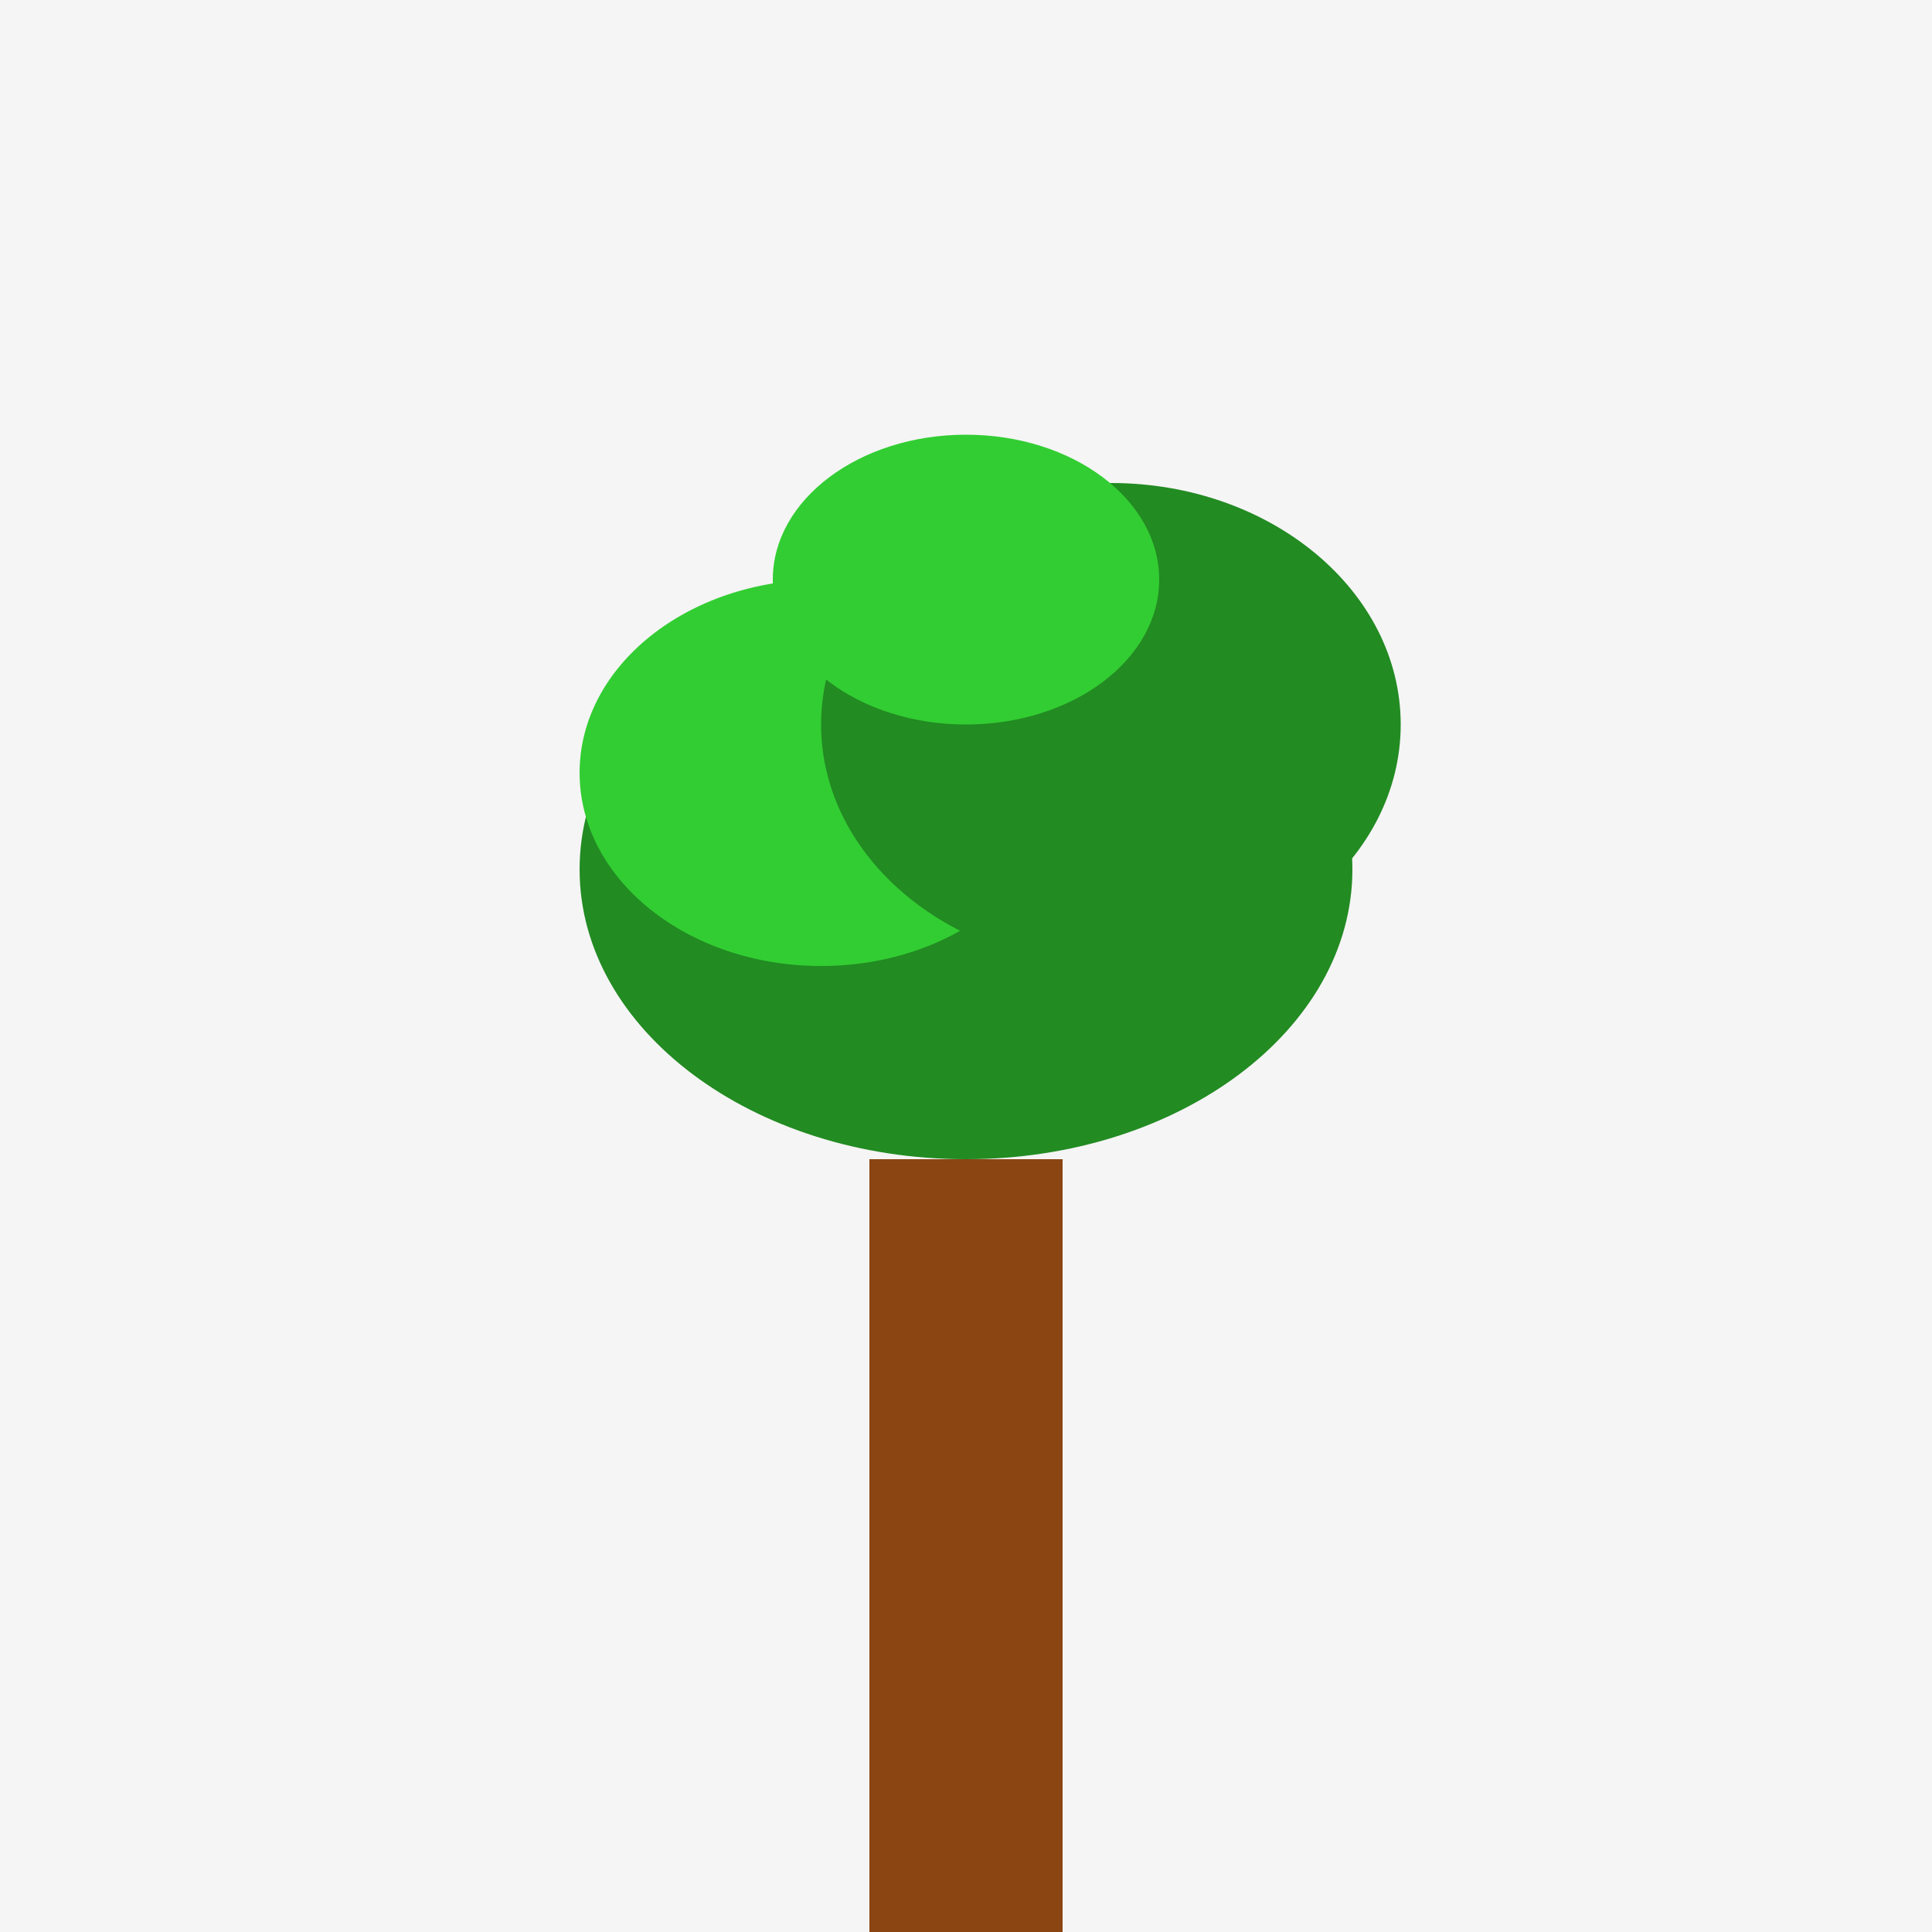
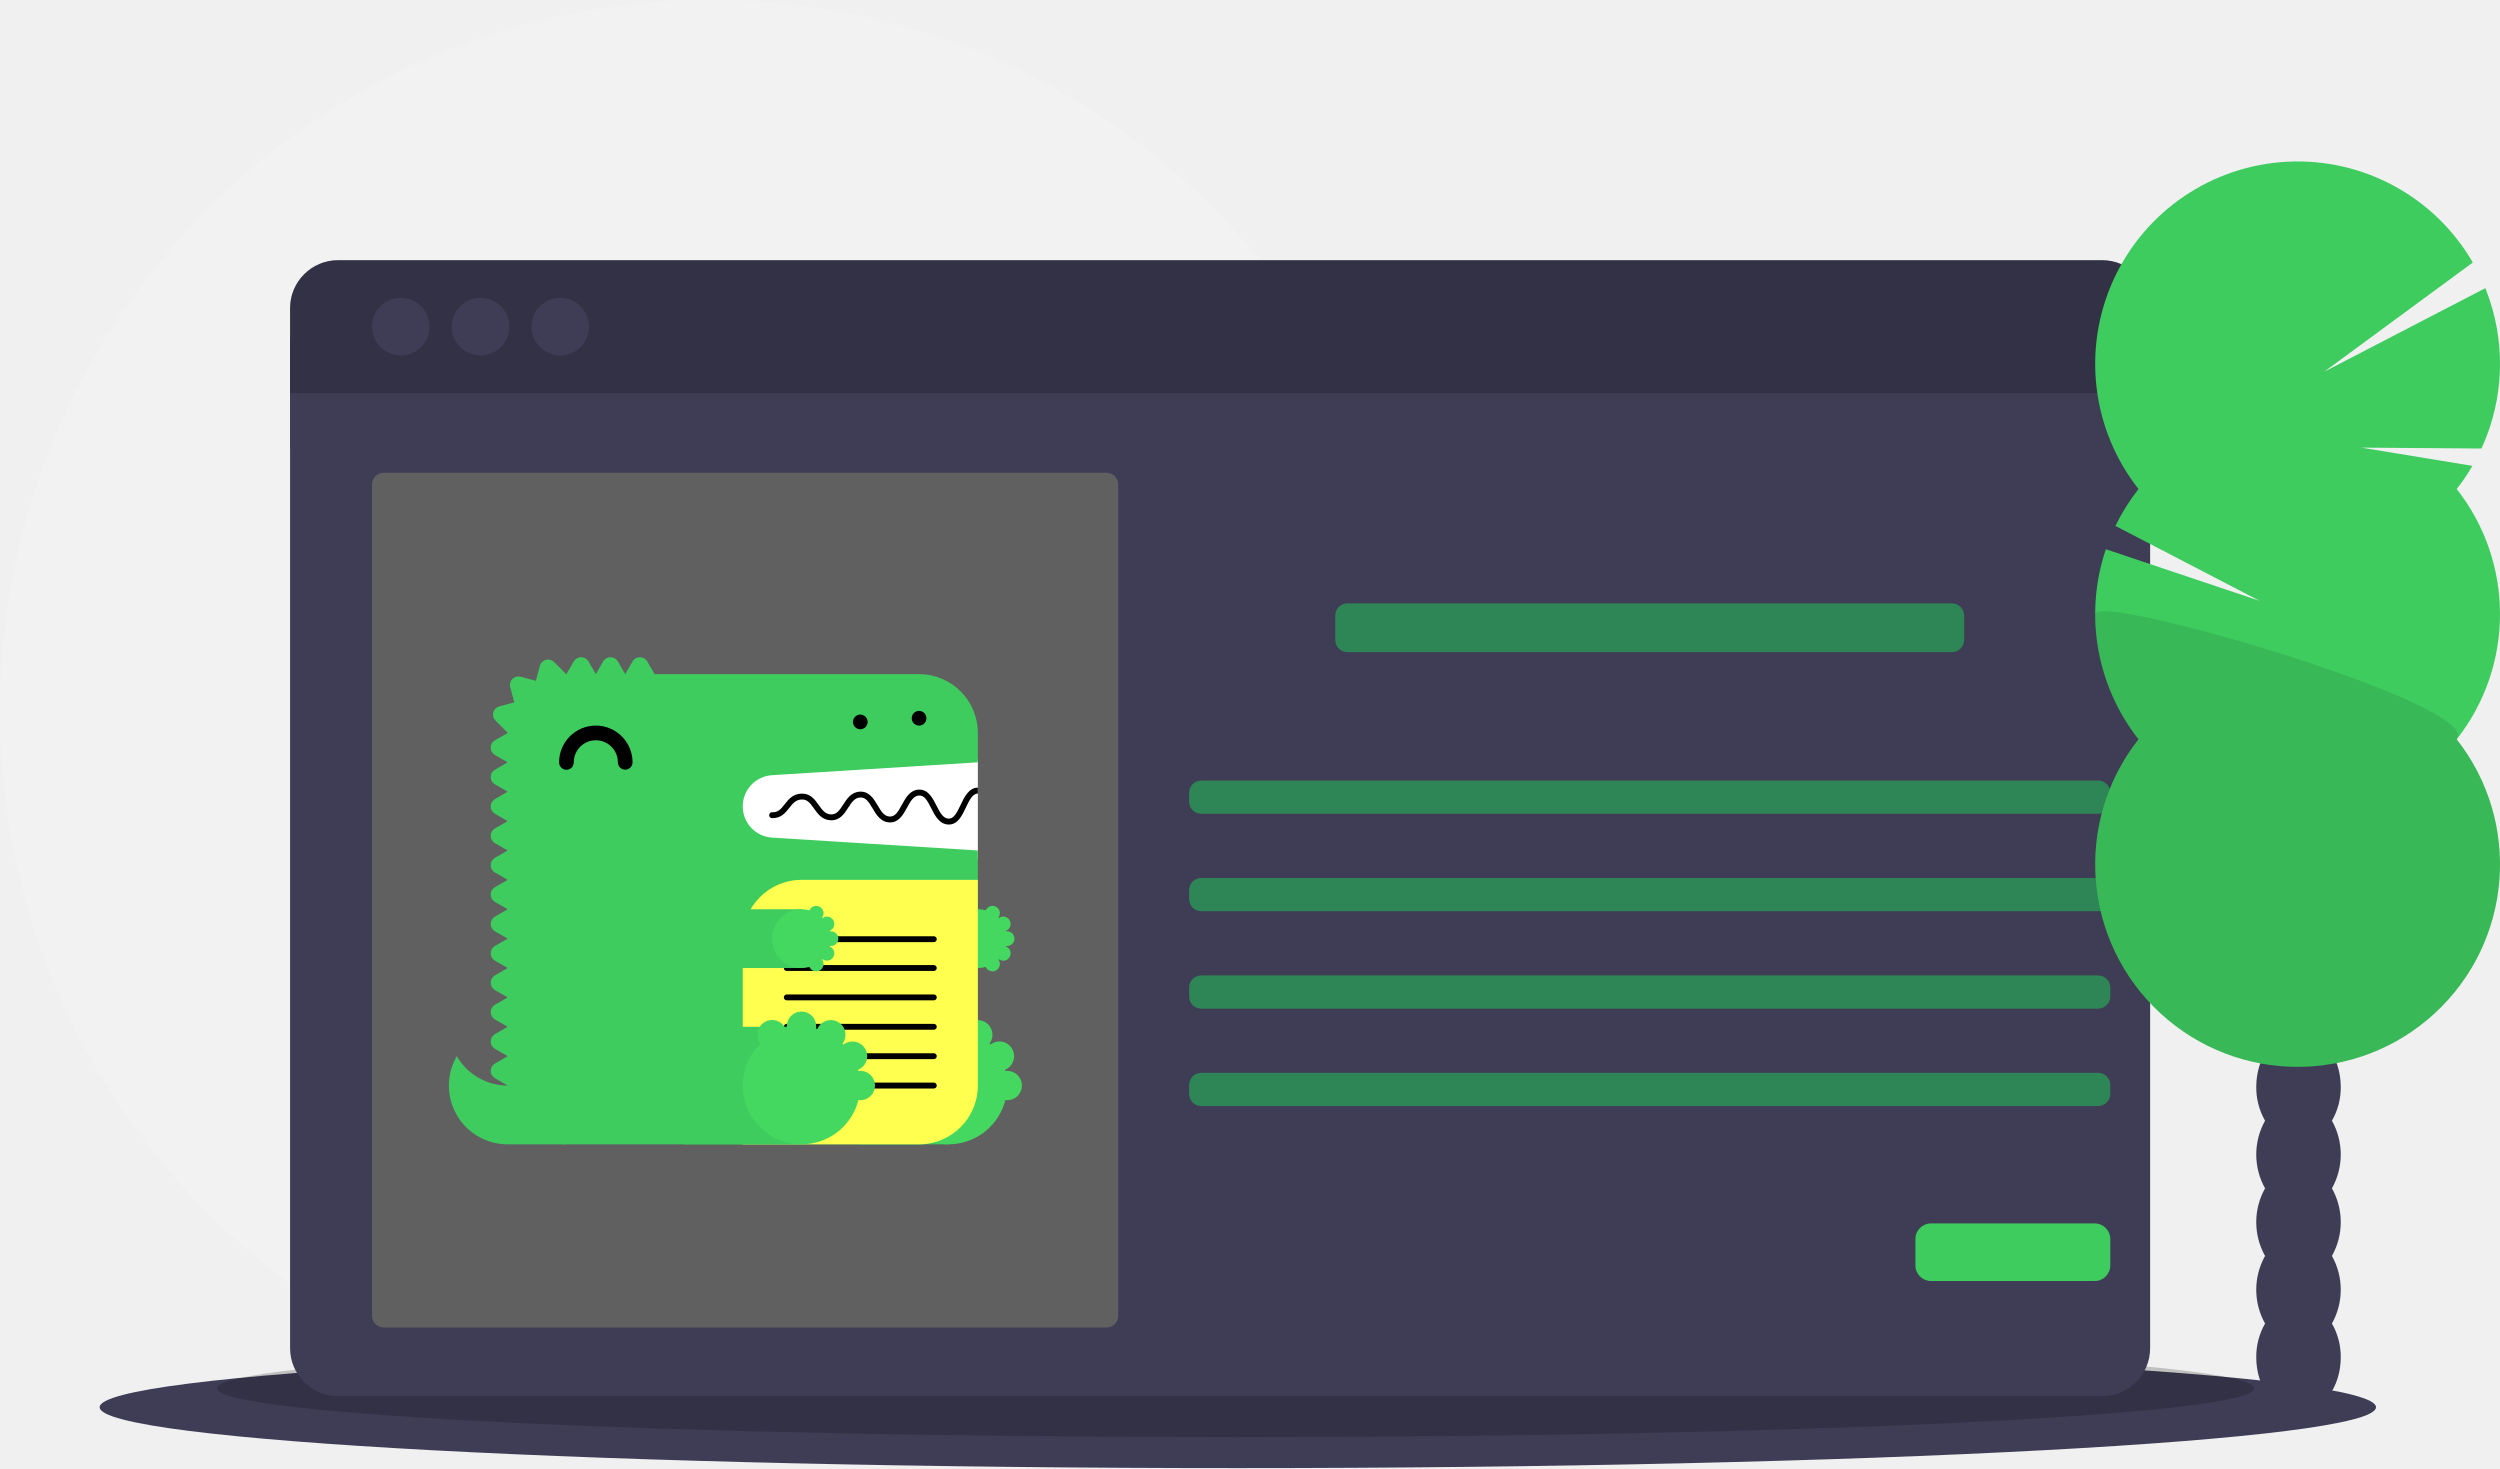
- <svg xmlns="http://www.w3.org/2000/svg" width="200" height="200" viewBox="0 0 200 200" fill="none">
-   <rect width="200" height="200" fill="#F5F5F5" />
-   <rect x="90" y="120" width="20" height="80" fill="#8B4513" />
-   <ellipse cx="100" cy="90" rx="40" ry="30" fill="#228B22" />
-   <ellipse cx="85" cy="80" rx="25" ry="20" fill="#32CD32" />
-   <ellipse cx="115" cy="75" rx="30" ry="25" fill="#228B22" />
-   <ellipse cx="100" cy="60" rx="20" ry="15" fill="#32CD32" />
+ <svg xmlns="http://www.w3.org/2000/svg" width="1129" height="663" viewBox="0 0 1129 663">
+   <circle cx="321" cy="321" r="321" fill="#f2f2f2" />
+   <ellipse cx="559" cy="635.5" rx="514" ry="27.5" fill="#3f3d56" />
+   <ellipse cx="558" cy="627" rx="460" ry="22" opacity="0.2" />
+   <rect x="131" y="152.5" width="840" height="50" fill="#3f3d56" />
+   <path d="M166.5,727.33A21.67,21.67,0,0,0,188.17,749H984.83A21.67,21.67,0,0,0,1006.5,727.33V296h-840Z" transform="translate(-35.5 -118.5)" fill="#3f3d56" />
+   <path d="M984.83,236H188.17A21.67,21.67,0,0,0,166.5,257.67V296h840V257.67A21.67,21.67,0,0,0,984.83,236Z" transform="translate(-35.5 -118.5)" fill="#3f3d56" />
+   <path d="M984.83,236H188.17A21.67,21.67,0,0,0,166.5,257.67V296h840V257.67A21.67,21.67,0,0,0,984.83,236Z" transform="translate(-35.5 -118.5)" opacity="0.2" />
+   <circle cx="181" cy="147.5" r="13" fill="#3f3d56" />
+   <circle cx="217" cy="147.5" r="13" fill="#3f3d56" />
+   <circle cx="253" cy="147.5" r="13" fill="#3f3d56" />
+   <rect x="168" y="213.5" width="337" height="386" rx="5.335" fill="#606060" />
+   <rect x="603" y="272.5" width="284" height="22" rx="5.476" fill="#2e8555" />
+   <rect x="537" y="352.5" width="416" height="15" rx="5.476" fill="#2e8555" />
+   <rect x="537" y="396.5" width="416" height="15" rx="5.476" fill="#2e8555" />
+   <rect x="537" y="440.5" width="416" height="15" rx="5.476" fill="#2e8555" />
+   <rect x="537" y="484.5" width="416" height="15" rx="5.476" fill="#2e8555" />
+   <rect x="865" y="552.5" width="88" height="26" rx="7.028" fill="#3ecc5f" />
+   <path d="M1088.603,624.616a30.114,30.114,0,0,0,3.983-15.266c0-13.797-8.544-24.981-19.083-24.981s-19.083,11.184-19.083,24.981a30.114,30.114,0,0,0,3.983,15.266,31.248,31.248,0,0,0,0,30.532,31.248,31.248,0,0,0,0,30.532,31.248,31.248,0,0,0,0,30.532,30.114,30.114,0,0,0-3.983,15.266c0,13.797,8.544,24.981,19.083,24.981s19.083-11.184,19.083-24.981a30.114,30.114,0,0,0-3.983-15.266,31.248,31.248,0,0,0,0-30.532,31.248,31.248,0,0,0,0-30.532,31.248,31.248,0,0,0,0-30.532Z" transform="translate(-35.5 -118.5)" fill="#3f3d56" />
+   <ellipse cx="1038.003" cy="460.318" rx="19.083" ry="24.981" fill="#3f3d56" />
+   <ellipse cx="1038.003" cy="429.786" rx="19.083" ry="24.981" fill="#3f3d56" />
+   <path d="M1144.939,339.345a91.611,91.611,0,0,0,7.107-10.461l-50.141-8.235,54.229.403a91.566,91.566,0,0,0,1.746-72.426l-72.754,37.741,67.097-49.321a91.413,91.413,0,1,0-150.971,102.298,91.458,91.458,0,0,0-10.425,16.669l65.087,33.814-69.4-23.292a91.46,91.46,0,0,0,14.738,85.837,91.406,91.406,0,1,0,143.689,0,91.418,91.418,0,0,0,0-113.029Z" transform="translate(-35.5 -118.5)" fill="#3ecc5f" fill-rule="evenodd" />
+   <path d="M981.688,395.859a91.013,91.013,0,0,0,19.561,56.514,91.406,91.406,0,1,0,143.689,0C1157.19,436.821,981.688,385.6,981.688,395.859Z" transform="translate(-35.5 -118.5)" opacity="0.1" />
+   <path d="M365.62,461.436H477.094v45.12H365.62Z" transform="translate(-35.5 -118.5)" fill="#fff" fill-rule="evenodd" />
+   <path d="M264.763,608.741a26.509,26.509,0,0,1-22.962-13.271,26.51,26.51,0,0,0,22.962,39.812H291.304V608.741Z" transform="translate(-35.5 -118.5)" fill="#3ecc5f" fill-rule="evenodd" />
+   <path d="M384.172,468.571l92.922-5.807V449.493a26.541,26.541,0,0,0-26.541-26.541H331.116l-3.318-5.746a3.83,3.83,0,0,0-6.635,0l-3.318,5.746-3.318-5.746a3.83,3.83,0,0,0-6.635,0l-3.318,5.746L301.257,417.205a3.83,3.83,0,0,0-6.635,0L291.304,422.951c-.029,0-.056.004-.086.004l-5.497-5.495a3.829,3.829,0,0,0-6.407,1.717l-1.817,6.773L270.607,424.103a3.83,3.83,0,0,0-4.691,4.693l1.845,6.891-6.771,1.814a3.832,3.832,0,0,0-1.72,6.41l5.497,5.497c0,.028-.004.056-.004.085l-5.746,3.318a3.83,3.83,0,0,0,0,6.635l5.746,3.318L259.016,466.081a3.83,3.83,0,0,0,0,6.635l5.746,3.318-5.746,3.318a3.83,3.83,0,0,0,0,6.635l5.746,3.318-5.746,3.318a3.83,3.83,0,0,0,0,6.635l5.746,3.318-5.746,3.318a3.83,3.83,0,0,0,0,6.635l5.746,3.318-5.746,3.318a3.83,3.83,0,0,0,0,6.635l5.746,3.318-5.746,3.318a3.83,3.83,0,0,0,0,6.635l5.746,3.318-5.746,3.318a3.83,3.83,0,0,0,0,6.635l5.746,3.318L259.016,558.976a3.83,3.83,0,0,0,0,6.635l5.746,3.318-5.746,3.318a3.83,3.83,0,0,0,0,6.635l5.746,3.318-5.746,3.318a3.83,3.83,0,0,0,0,6.635l5.746,3.318-5.746,3.318a3.83,3.83,0,0,0,0,6.635l5.746,3.318A26.541,26.541,0,0,0,291.304,635.283H450.553A26.541,26.541,0,0,0,477.094,608.741V502.575l-92.922-5.807a14.126,14.126,0,0,1,0-28.198" transform="translate(-35.5 -118.5)" fill="#3ecc5f" fill-rule="evenodd" />
+   <path d="M424.011,635.283h39.812V582.2H424.011Z" transform="translate(-35.5 -118.5)" fill="#3ecc5f" fill-rule="evenodd" />
+   <path d="M490.365,602.106a6.602,6.602,0,0,0-.848.085c-.05-.199-.098-.399-.154-.599A6.627,6.627,0,1,0,482.806,590.21q-.22-.225-.445-.446a6.624,6.624,0,1,0-11.397-6.564c-.196-.056-.394-.102-.591-.153a6.64,6.64,0,1,0-13.101,0c-.196.05-.394.097-.591.153a6.628,6.628,0,1,0-11.397,6.564,26.528,26.528,0,1,0,44.231,25.528,6.621,6.621,0,1,0,.848-13.186" transform="translate(-35.5 -118.5)" fill="#44d860" fill-rule="evenodd" />
+   <path d="M437.282,555.658H477.094V529.117H437.282Z" transform="translate(-35.5 -118.5)" fill="#3ecc5f" fill-rule="evenodd" />
+   <path d="M490.365,545.705a3.318,3.318,0,0,0,0-6.635,3.411,3.411,0,0,0-.423.042c-.027-.1-.049-.199-.077-.299a3.319,3.319,0,0,0-1.278-6.379,3.282,3.282,0,0,0-2.001.687q-.109-.113-.223-.223a3.282,3.282,0,0,0,.671-1.983,3.318,3.318,0,0,0-6.37-1.299,13.271,13.271,0,1,0,0,25.541,3.318,3.318,0,0,0,6.37-1.299,3.282,3.282,0,0,0-.671-1.983q.113-.109.223-.223a3.282,3.282,0,0,0,2.001.687,3.318,3.318,0,0,0,1.278-6.379c.028-.098.05-.199.077-.299a3.413,3.413,0,0,0,.423.042" transform="translate(-35.5 -118.5)" fill="#44d860" fill-rule="evenodd" />
+   <path d="M317.845,466.081a3.318,3.318,0,0,1-3.318-3.318,9.953,9.953,0,1,0-19.906,0,3.318,3.318,0,1,1-6.635,0,16.588,16.588,0,1,1,33.177,0,3.318,3.318,0,0,1-3.318,3.318" transform="translate(-35.5 -118.5)" fill-rule="evenodd" />
+   <path d="M370.928,635.283h79.624A26.541,26.541,0,0,0,477.094,608.741v-92.895H397.47a26.541,26.541,0,0,0-26.541,26.541Z" transform="translate(-35.5 -118.5)" fill="#ffff50" fill-rule="evenodd" />
+   <path d="M457.214,556.985H390.808a1.327,1.327,0,0,1,0-2.654h66.407a1.327,1.327,0,0,1,0,2.654m0,26.541H390.808a1.327,1.327,0,1,1,0-2.654h66.407a1.327,1.327,0,0,1,0,2.654m0,26.541H390.808a1.327,1.327,0,1,1,0-2.654h66.407a1.327,1.327,0,0,1,0,2.654m0-66.107H390.808a1.327,1.327,0,0,1,0-2.654h66.407a1.327,1.327,0,0,1,0,2.654m0,26.295H390.808a1.327,1.327,0,0,1,0-2.654h66.407a1.327,1.327,0,0,1,0,2.654m0,26.541H390.808a1.327,1.327,0,0,1,0-2.654h66.407a1.327,1.327,0,0,1,0,2.654M477.094,474.191c-.016,0-.029-.008-.045-.007-4.101.139-6.041,4.241-7.753,7.86-1.786,3.782-3.168,6.241-5.432,6.167-2.507-.09-3.94-2.922-5.458-5.919-1.744-3.442-3.734-7.347-7.913-7.201-4.042.138-5.989,3.708-7.706,6.857-1.827,3.355-3.071,5.395-5.469,5.3-2.557-.093-3.916-2.395-5.489-5.06-1.753-2.967-3.78-6.304-7.878-6.189-3.973.137-5.925,3.165-7.648,5.839-1.822,2.827-3.099,4.549-5.527,4.447-2.618-.093-3.971-2.004-5.535-4.216-1.757-2.486-3.737-5.299-7.823-5.162-3.886.133-5.838,2.614-7.559,4.801-1.635,2.076-2.912,3.718-5.612,3.615a1.328,1.328,0,1,0-.096,2.654c4.004.134,6.032-2.389,7.793-4.628,1.562-1.985,2.91-3.699,5.564-3.789,2.556-.109,3.754,1.48,5.567,4.041,1.721,2.434,3.675,5.194,7.605,5.336,4.118.138,6.099-2.939,7.854-5.663,1.569-2.434,2.922-4.535,5.507-4.624,2.379-.089,3.675,1.792,5.501,4.885,1.721,2.916,3.671,6.219,7.68,6.365,4.147.143,6.15-3.477,7.895-6.682,1.512-2.771,2.938-5.388,5.466-5.476,2.379-.056,3.62,2.117,5.456,5.746,1.715,3.388,3.659,7.226,7.73,7.373l.224.004c4.066,0,5.996-4.081,7.704-7.689,1.512-3.198,2.942-6.211,5.397-6.334Z" transform="translate(-35.5 -118.5)" fill-rule="evenodd" />
+   <path d="M344.387,635.283h53.083V582.2H344.387Z" transform="translate(-35.5 -118.5)" fill="#3ecc5f" fill-rule="evenodd" />
+   <path d="M424.011,602.106a6.602,6.602,0,0,0-.848.085c-.05-.199-.098-.399-.154-.599A6.627,6.627,0,1,0,416.452,590.21q-.22-.225-.445-.446a6.624,6.624,0,1,0-11.397-6.564c-.196-.056-.394-.102-.591-.153a6.64,6.64,0,1,0-13.101,0c-.196.05-.394.097-.591.153a6.628,6.628,0,1,0-11.397,6.564,26.528,26.528,0,1,0,44.231,25.528,6.621,6.621,0,1,0,.848-13.186" transform="translate(-35.5 -118.5)" fill="#44d860" fill-rule="evenodd" />
+   <path d="M344.387,555.658h53.083V529.117H344.387Z" transform="translate(-35.5 -118.5)" fill="#3ecc5f" fill-rule="evenodd" />
+   <path d="M410.74,545.705a3.318,3.318,0,1,0,0-6.635,3.411,3.411,0,0,0-.423.042c-.027-.1-.049-.199-.077-.299a3.319,3.319,0,0,0-1.278-6.379,3.282,3.282,0,0,0-2.001.687q-.109-.113-.223-.223a3.282,3.282,0,0,0,.671-1.983,3.318,3.318,0,0,0-6.37-1.299,13.271,13.271,0,1,0,0,25.541,3.318,3.318,0,0,0,6.37-1.299,3.282,3.282,0,0,0-.671-1.983q.113-.109.223-.223a3.282,3.282,0,0,0,2.001.687,3.318,3.318,0,0,0,1.278-6.379c.028-.098.05-.199.077-.299a3.413,3.413,0,0,0,.423.042" transform="translate(-35.5 -118.5)" fill="#44d860" fill-rule="evenodd" />
+   <path d="M424.011,447.834a3.603,3.603,0,0,1-.65-.066,3.344,3.344,0,0,1-.624-.186,3.447,3.447,0,0,1-.572-.305,5.027,5.027,0,0,1-.504-.411,3.887,3.887,0,0,1-.41-.504,3.275,3.275,0,0,1-.557-1.845,3.602,3.602,0,0,1,.066-.65,3.826,3.826,0,0,1,.184-.624,3.489,3.489,0,0,1,.307-.571,3.197,3.197,0,0,1,.914-.916,3.447,3.447,0,0,1,.572-.305,3.344,3.344,0,0,1,.624-.186,3.069,3.069,0,0,1,1.301,0,3.223,3.223,0,0,1,1.194.491,5.028,5.028,0,0,1,.504.411,4.88,4.88,0,0,1,.411.504,3.382,3.382,0,0,1,.305.571,3.478,3.478,0,0,1,.252,1.274A3.364,3.364,0,0,1,426.36,446.865a5.027,5.027,0,0,1-.504.411,3.306,3.306,0,0,1-1.845.557m26.541-1.659a3.388,3.388,0,0,1-2.35-.969,5.042,5.042,0,0,1-.41-.504,3.275,3.275,0,0,1-.557-1.845,3.387,3.387,0,0,1,.967-2.349,5.026,5.026,0,0,1,.504-.411,3.447,3.447,0,0,1,.572-.305,3.343,3.343,0,0,1,.624-.186,3.07,3.07,0,0,1,1.301,0,3.224,3.224,0,0,1,1.194.491,5.026,5.026,0,0,1,.504.411,3.388,3.388,0,0,1,.969,2.349,3.726,3.726,0,0,1-.066.65,3.374,3.374,0,0,1-.186.624,4.715,4.715,0,0,1-.305.571,4.88,4.88,0,0,1-.411.504,5.026,5.026,0,0,1-.504.411,3.305,3.305,0,0,1-1.845.557" transform="translate(-35.5 -118.5)" fill-rule="evenodd" />
</svg>
